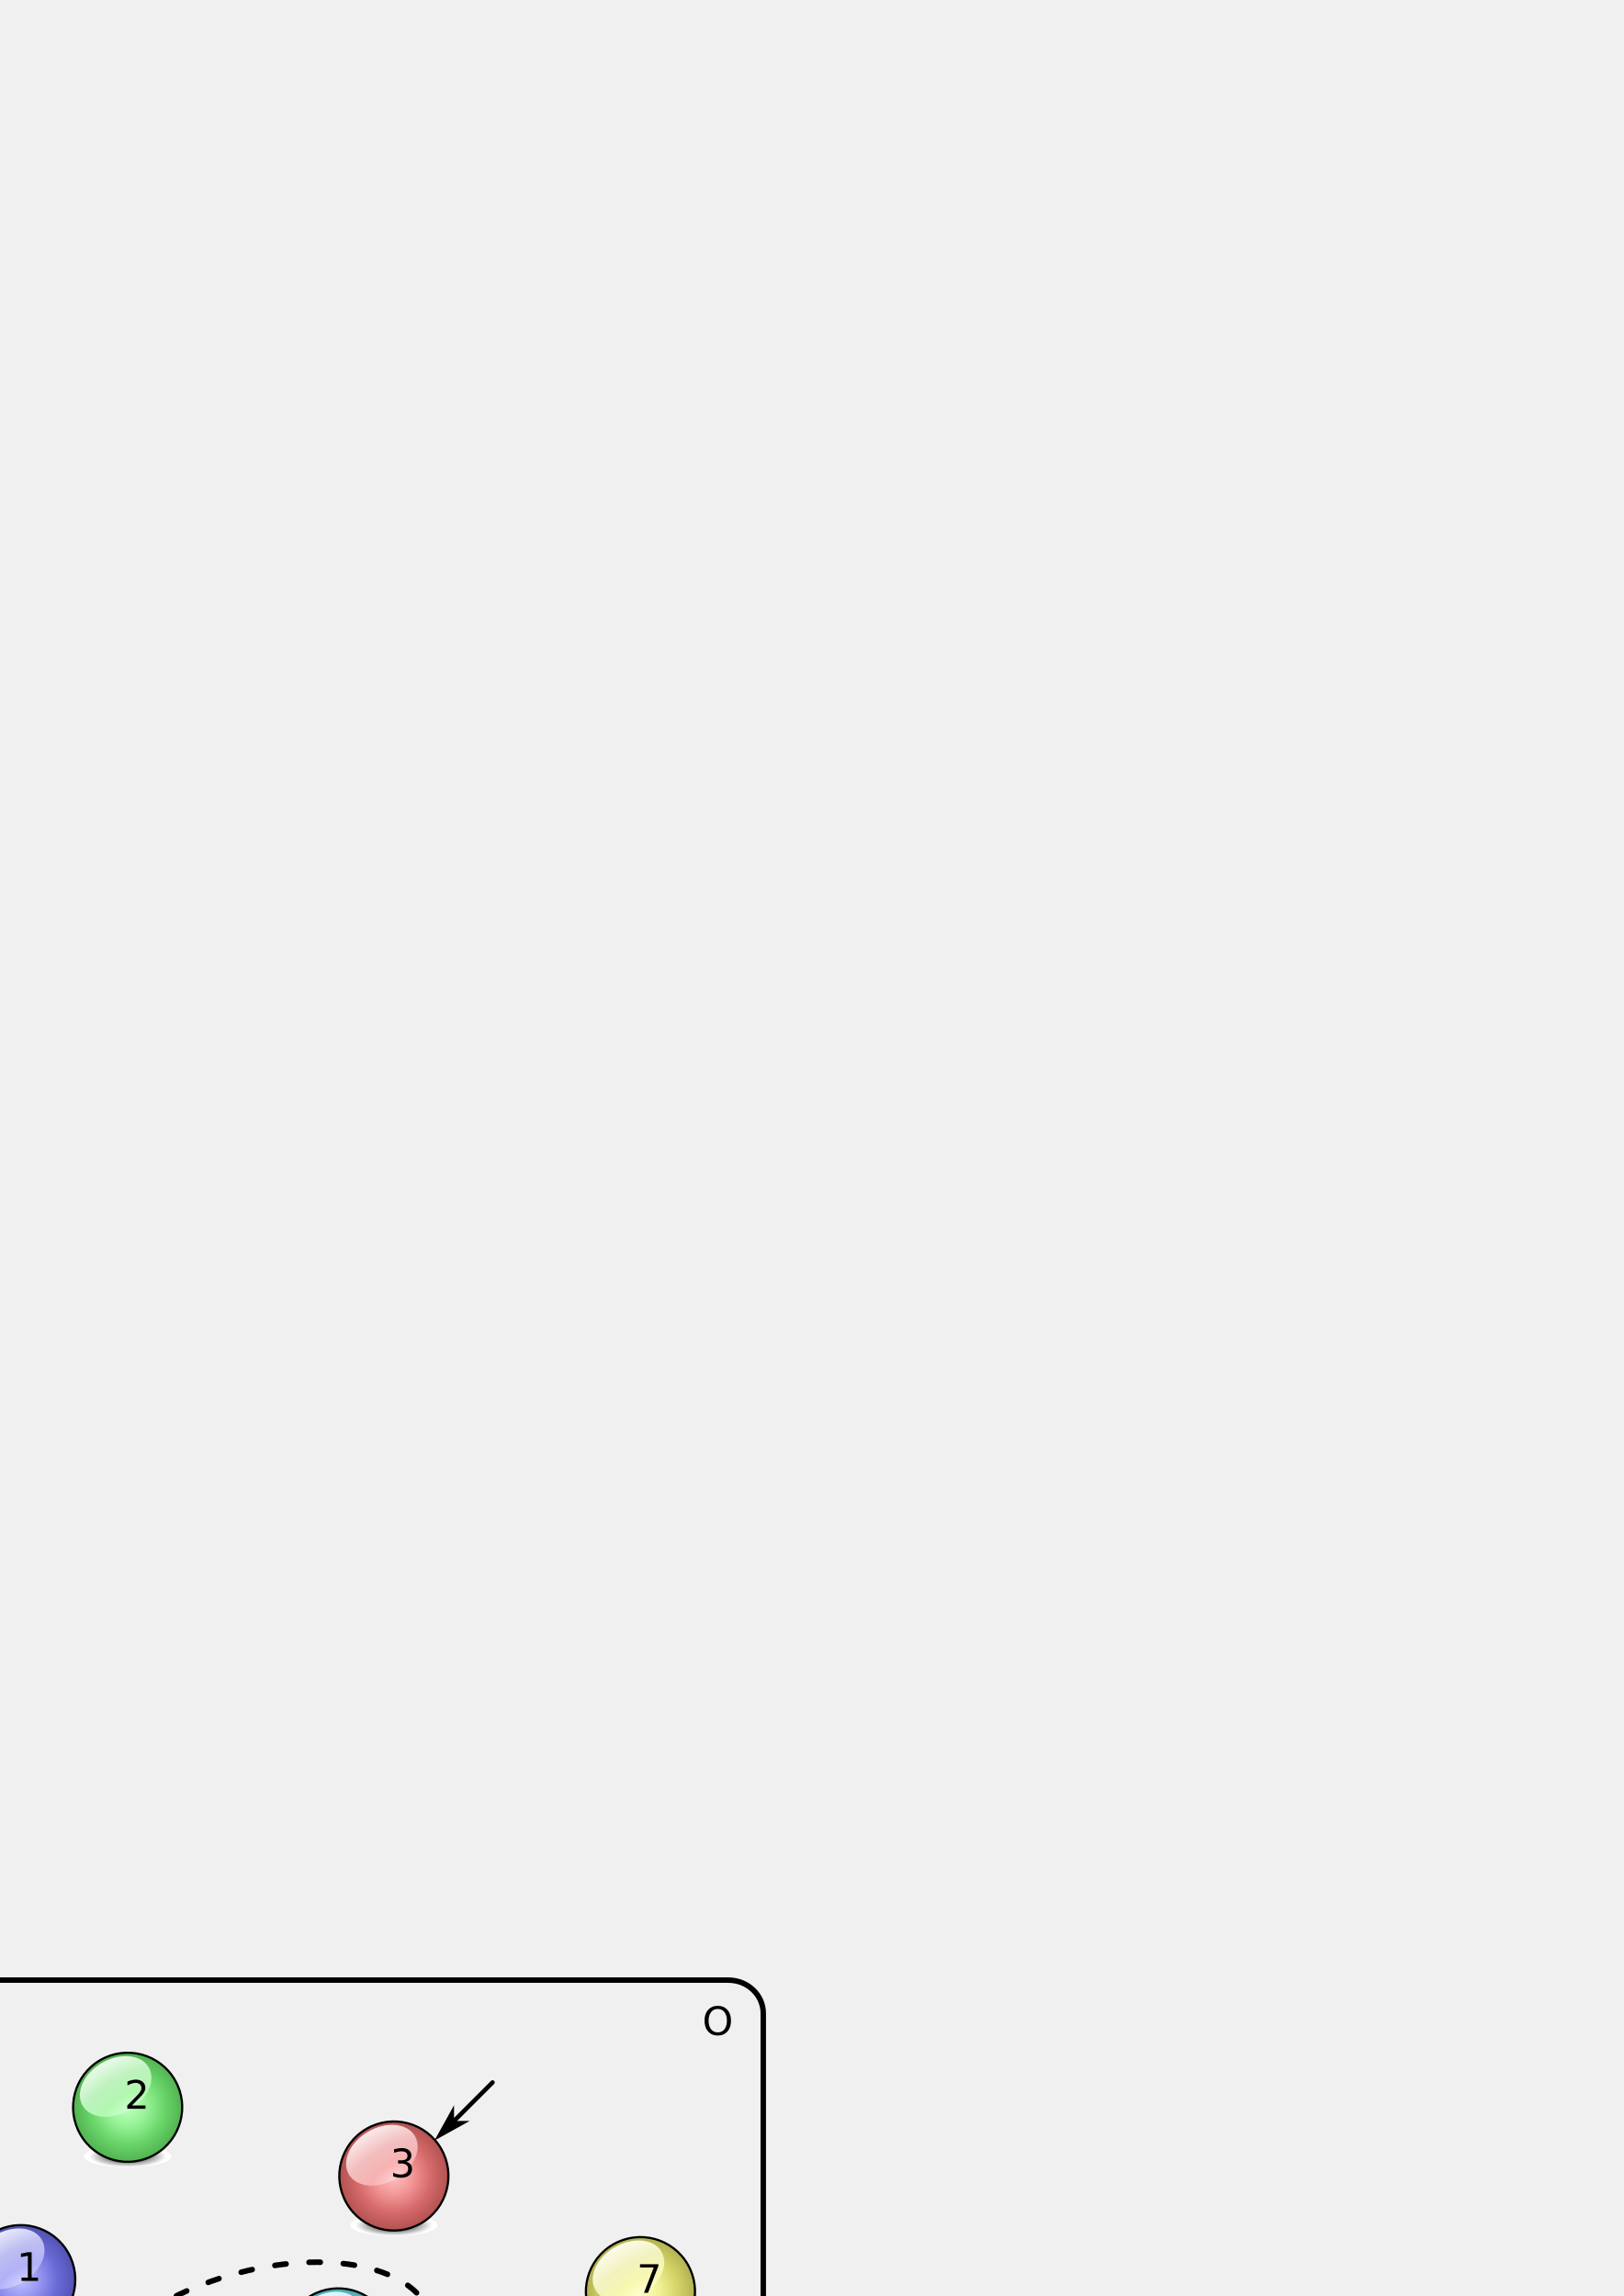
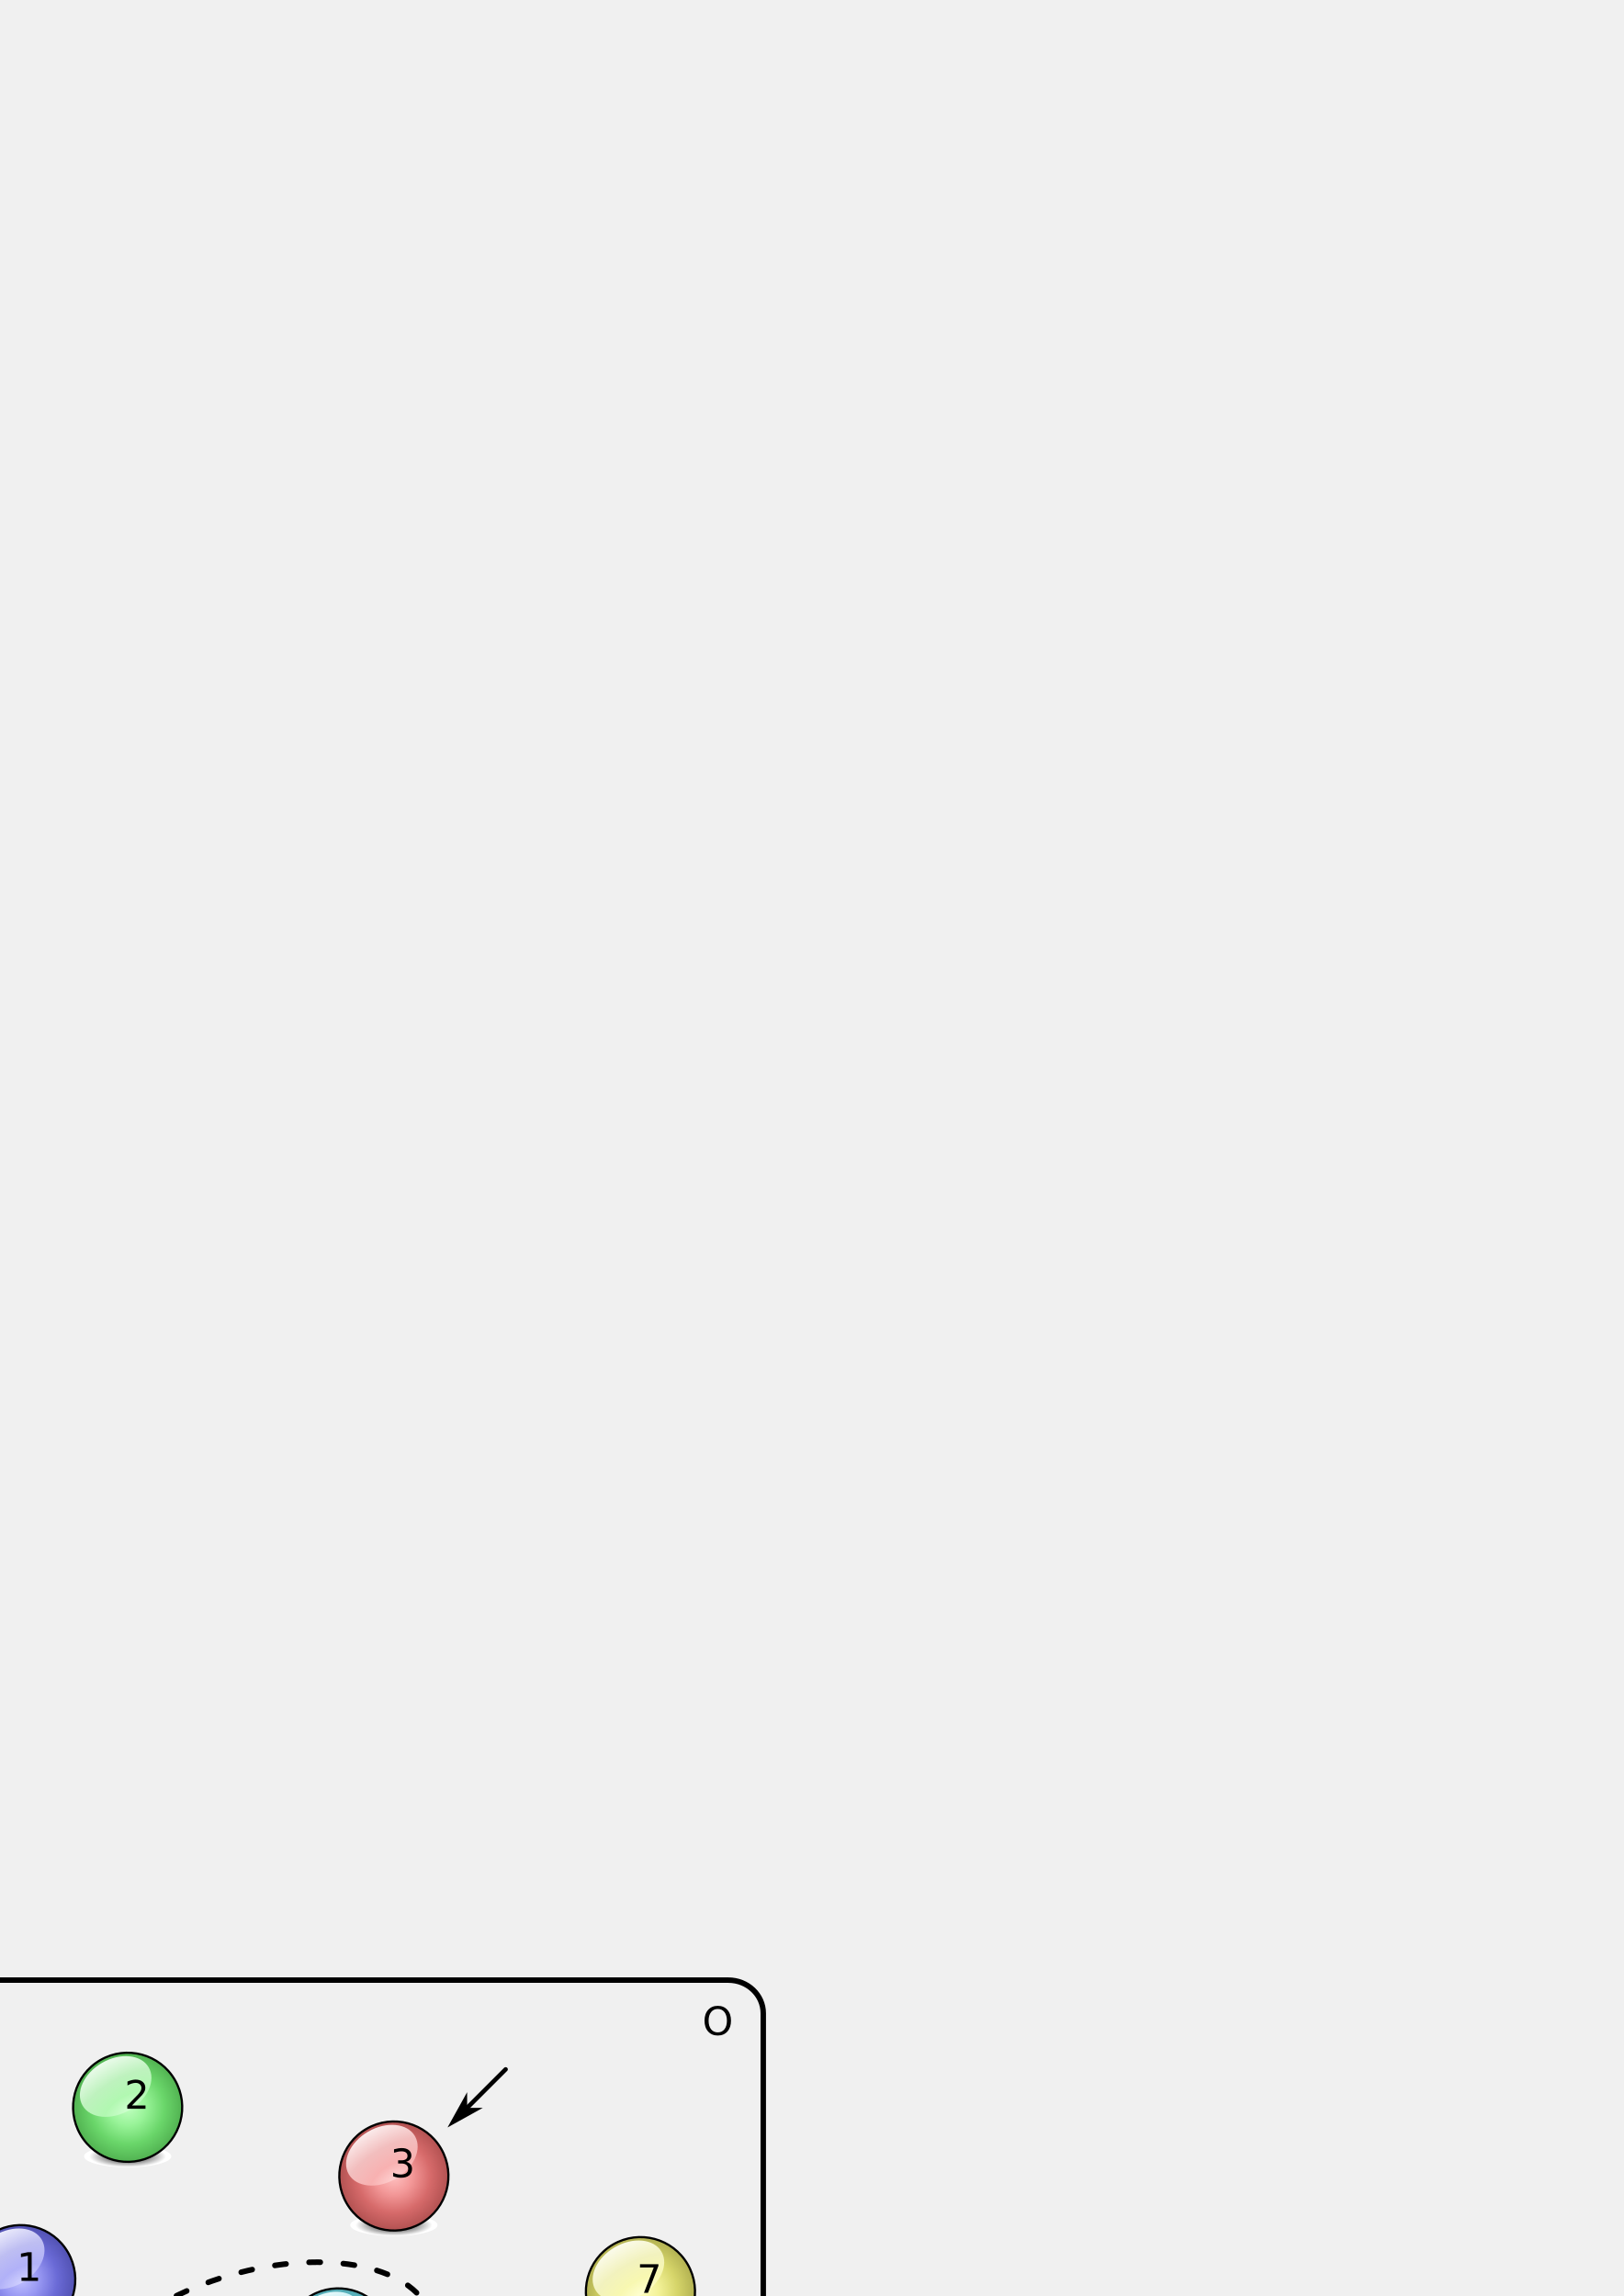
<svg xmlns="http://www.w3.org/2000/svg" xmlns:xlink="http://www.w3.org/1999/xlink" width="744.094" height="1052.362" id="svg1307">
  <defs id="defs1309">
    <linearGradient id="linearGradient9792">
      <stop style="stop-color:#d1ffd1;stop-opacity:1;" offset="0" id="stop9794" />
      <stop id="stop9796" offset="0.23" style="stop-color:#b1f8b1;stop-opacity:1;" />
      <stop style="stop-color:#bef2be;stop-opacity:1;" offset="0.513" id="stop9798" />
      <stop id="stop9800" offset="1" style="stop-color:#ffffff;stop-opacity:1;" />
    </linearGradient>
    <radialGradient xlink:href="#linearGradient9792" id="radialGradient9760" gradientUnits="userSpaceOnUse" gradientTransform="matrix(3.142857,5.7364758e-8,-5.0775462e-8,1.021493,454.8215,-20.17893)" cx="-212.25" cy="496.862" fx="-212.25" fy="496.862" r="16.75" />
    <linearGradient id="linearGradient9782">
      <stop id="stop9784" offset="0" style="stop-color:#c1ffc1;stop-opacity:1;" />
      <stop style="stop-color:#98f398;stop-opacity:1;" offset="0.33" id="stop9786" />
      <stop id="stop9788" offset="0.66" style="stop-color:#6ad66a;stop-opacity:1;" />
      <stop style="stop-color:#50b050;stop-opacity:1;" offset="1" id="stop9790" />
    </linearGradient>
    <radialGradient xlink:href="#linearGradient9782" id="radialGradient9758" gradientUnits="userSpaceOnUse" gradientTransform="matrix(1,0,0,1.019604,0,-8.027913)" cx="-17.143" cy="409.505" fx="-17.143" fy="409.505" r="145.743" />
    <radialGradient xlink:href="#linearGradient4009" id="radialGradient9756" gradientUnits="userSpaceOnUse" gradientTransform="matrix(0.8794989,5.0530036e-6,-9.9064946e-8,1,33.2239,-1.3931853e-3)" cx="275.714" cy="333.791" fx="275.714" fy="333.791" r="98.571" />
    <linearGradient id="linearGradient9882">
      <stop style="stop-color:#e8e8e8;stop-opacity:1;" offset="0" id="stop9884" />
      <stop id="stop9886" offset="0.23" style="stop-color:#d5d5d5;stop-opacity:1;" />
      <stop style="stop-color:#d8d8d8;stop-opacity:1;" offset="0.513" id="stop9888" />
      <stop id="stop9890" offset="1" style="stop-color:#ffffff;stop-opacity:1;" />
    </linearGradient>
    <radialGradient xlink:href="#linearGradient9882" id="radialGradient9744" gradientUnits="userSpaceOnUse" gradientTransform="matrix(3.142857,5.7364758e-8,-5.0775462e-8,1.021493,454.8215,-20.17893)" cx="-212.25" cy="496.862" fx="-212.25" fy="496.862" r="16.75" />
    <linearGradient id="linearGradient9872">
      <stop id="stop9874" offset="0" style="stop-color:#e0e0e0;stop-opacity:1;" />
      <stop style="stop-color:#c6c6c6;stop-opacity:1;" offset="0.33" id="stop9876" />
      <stop id="stop9878" offset="0.66" style="stop-color:#a0a0a0;stop-opacity:1;" />
      <stop style="stop-color:#808080;stop-opacity:1;" offset="1" id="stop9880" />
    </linearGradient>
    <radialGradient xlink:href="#linearGradient9872" id="radialGradient9742" gradientUnits="userSpaceOnUse" gradientTransform="matrix(1,0,0,1.019604,0,-8.027913)" cx="-17.143" cy="409.505" fx="-17.143" fy="409.505" r="145.743" />
    <radialGradient xlink:href="#linearGradient4009" id="radialGradient9740" gradientUnits="userSpaceOnUse" gradientTransform="matrix(0.8794989,5.0530036e-6,-9.9064946e-8,1,33.2239,-1.3931853e-3)" cx="275.714" cy="333.791" fx="275.714" fy="333.791" r="98.571" />
    <linearGradient id="linearGradient9812">
      <stop style="stop-color:#ffffd1;stop-opacity:1;" offset="0" id="stop9814" />
      <stop id="stop9816" offset="0.23" style="stop-color:#f8f8b1;stop-opacity:1;" />
      <stop style="stop-color:#f2f2be;stop-opacity:1;" offset="0.513" id="stop9818" />
      <stop id="stop9820" offset="1" style="stop-color:#ffffff;stop-opacity:1;" />
    </linearGradient>
    <radialGradient xlink:href="#linearGradient9812" id="radialGradient9728" gradientUnits="userSpaceOnUse" gradientTransform="matrix(3.142857,5.7364758e-8,-5.0775462e-8,1.021493,454.8215,-20.17893)" cx="-212.25" cy="496.862" fx="-212.25" fy="496.862" r="16.75" />
    <linearGradient id="linearGradient9802">
      <stop id="stop9804" offset="0" style="stop-color:#ffffc1;stop-opacity:1;" />
      <stop style="stop-color:#f3f298;stop-opacity:1;" offset="0.33" id="stop9806" />
      <stop id="stop9808" offset="0.66" style="stop-color:#d6d56a;stop-opacity:1;" />
      <stop style="stop-color:#b0af50;stop-opacity:1;" offset="1" id="stop9810" />
    </linearGradient>
    <radialGradient xlink:href="#linearGradient9802" id="radialGradient9726" gradientUnits="userSpaceOnUse" gradientTransform="matrix(1,0,0,1.019604,0,-8.027913)" cx="-17.143" cy="409.505" fx="-17.143" fy="409.505" r="145.743" />
    <radialGradient xlink:href="#linearGradient4009" id="radialGradient9724" gradientUnits="userSpaceOnUse" gradientTransform="matrix(0.8794989,5.0530036e-6,-9.9064946e-8,1,33.2239,-1.3931853e-3)" cx="275.714" cy="333.791" fx="275.714" fy="333.791" r="98.571" />
    <linearGradient id="linearGradient9607">
      <stop id="stop9609" offset="0" style="stop-color:#ffd1d1;stop-opacity:1;" />
      <stop style="stop-color:#f8b1b1;stop-opacity:1;" offset="0.23" id="stop9611" />
      <stop id="stop9613" offset="0.513" style="stop-color:#f2bebe;stop-opacity:1;" />
      <stop style="stop-color:#ffffff;stop-opacity:1;" offset="1" id="stop9615" />
    </linearGradient>
    <radialGradient xlink:href="#linearGradient9607" id="radialGradient9712" gradientUnits="userSpaceOnUse" gradientTransform="matrix(3.142857,5.7364758e-8,-5.0775462e-8,1.021493,454.8215,-20.17893)" cx="-212.25" cy="496.862" fx="-212.25" fy="496.862" r="16.75" />
    <linearGradient id="linearGradient9571">
      <stop style="stop-color:#ffc1c1;stop-opacity:1;" offset="0" id="stop9573" />
      <stop id="stop9579" offset="0.33" style="stop-color:#f39898;stop-opacity:1;" />
      <stop style="stop-color:#d66a6a;stop-opacity:1;" offset="0.66" id="stop9581" />
      <stop id="stop9583" offset="1" style="stop-color:#b05050;stop-opacity:1;" />
    </linearGradient>
    <radialGradient xlink:href="#linearGradient9571" id="radialGradient9710" gradientUnits="userSpaceOnUse" gradientTransform="matrix(1,0,0,1.019604,0,-8.027913)" cx="-17.143" cy="409.505" fx="-17.143" fy="409.505" r="145.743" />
    <radialGradient xlink:href="#linearGradient4009" id="radialGradient9708" gradientUnits="userSpaceOnUse" gradientTransform="matrix(0.8794989,5.0530036e-6,-9.9064946e-8,1,33.2239,-1.3931853e-3)" cx="275.714" cy="333.791" fx="275.714" fy="333.791" r="98.571" />
    <linearGradient id="linearGradient9832">
      <stop style="stop-color:#ffd1fc;stop-opacity:1;" offset="0" id="stop9834" />
      <stop id="stop9836" offset="0.23" style="stop-color:#f8b1f3;stop-opacity:1;" />
      <stop style="stop-color:#f2beee;stop-opacity:1;" offset="0.513" id="stop9838" />
      <stop id="stop9840" offset="1" style="stop-color:#ffffff;stop-opacity:1;" />
    </linearGradient>
    <radialGradient xlink:href="#linearGradient9832" id="radialGradient9696" gradientUnits="userSpaceOnUse" gradientTransform="matrix(3.142857,5.7364758e-8,-5.0775462e-8,1.021493,454.8215,-20.17893)" cx="-212.25" cy="496.862" fx="-212.25" fy="496.862" r="16.75" />
    <linearGradient id="linearGradient9822">
      <stop id="stop9824" offset="0" style="stop-color:#ffc1fa;stop-opacity:1;" />
      <stop style="stop-color:#f398ec;stop-opacity:1;" offset="0.33" id="stop9826" />
      <stop id="stop9828" offset="0.66" style="stop-color:#d66acd;stop-opacity:1;" />
      <stop style="stop-color:#b050a8;stop-opacity:1;" offset="1" id="stop9830" />
    </linearGradient>
    <radialGradient xlink:href="#linearGradient9822" id="radialGradient9694" gradientUnits="userSpaceOnUse" gradientTransform="matrix(1,0,0,1.019604,0,-8.027913)" cx="-17.143" cy="409.505" fx="-17.143" fy="409.505" r="145.743" />
    <radialGradient xlink:href="#linearGradient4009" id="radialGradient9692" gradientUnits="userSpaceOnUse" gradientTransform="matrix(0.8794989,5.0530036e-6,-9.9064946e-8,1,33.2239,-1.3931853e-3)" cx="275.714" cy="333.791" fx="275.714" fy="333.791" r="98.571" />
    <linearGradient id="linearGradient9772">
      <stop style="stop-color:#d1d1ff;stop-opacity:1;" offset="0" id="stop9774" />
      <stop id="stop9776" offset="0.23" style="stop-color:#b1b1f8;stop-opacity:1;" />
      <stop style="stop-color:#bebef2;stop-opacity:1;" offset="0.513" id="stop9778" />
      <stop id="stop9780" offset="1" style="stop-color:#ffffff;stop-opacity:1;" />
    </linearGradient>
    <radialGradient xlink:href="#linearGradient9772" id="radialGradient9680" gradientUnits="userSpaceOnUse" gradientTransform="matrix(3.142857,5.7364758e-8,-5.0775462e-8,1.021493,454.8215,-20.17893)" cx="-212.25" cy="496.862" fx="-212.25" fy="496.862" r="16.75" />
    <linearGradient id="linearGradient9762">
      <stop id="stop9764" offset="0" style="stop-color:#c1c1ff;stop-opacity:1;" />
      <stop style="stop-color:#9898f3;stop-opacity:1;" offset="0.33" id="stop9766" />
      <stop id="stop9768" offset="0.66" style="stop-color:#6a6ad6;stop-opacity:1;" />
      <stop style="stop-color:#5050b0;stop-opacity:1;" offset="1" id="stop9770" />
    </linearGradient>
    <radialGradient xlink:href="#linearGradient9762" id="radialGradient9678" gradientUnits="userSpaceOnUse" gradientTransform="matrix(1,0,0,1.019604,0,-8.027913)" cx="-17.143" cy="409.505" fx="-17.143" fy="409.505" r="145.743" />
    <radialGradient xlink:href="#linearGradient4009" id="radialGradient9676" gradientUnits="userSpaceOnUse" gradientTransform="matrix(0.8794989,5.0530036e-6,-9.9064946e-8,1,33.2239,-1.3931853e-3)" cx="275.714" cy="333.791" fx="275.714" fy="333.791" r="98.571" />
    <linearGradient id="linearGradient9852">
      <stop style="stop-color:#d1fbff;stop-opacity:1;" offset="0" id="stop9854" />
      <stop id="stop9856" offset="0.23" style="stop-color:#b1f1f8;stop-opacity:1;" />
      <stop style="stop-color:#beedf2;stop-opacity:1;" offset="0.513" id="stop9858" />
      <stop id="stop9860" offset="1" style="stop-color:#ffffff;stop-opacity:1;" />
    </linearGradient>
    <radialGradient xlink:href="#linearGradient9852" id="radialGradient9631" gradientUnits="userSpaceOnUse" gradientTransform="matrix(3.142857,5.7364758e-8,-5.0775462e-8,1.021493,454.8215,-20.17893)" cx="-212.25" cy="496.862" fx="-212.25" fy="496.862" r="16.75" />
    <linearGradient id="linearGradient9842">
      <stop id="stop9844" offset="0" style="stop-color:#c1f9ff;stop-opacity:1;" />
      <stop style="stop-color:#98eaf3;stop-opacity:1;" offset="0.33" id="stop9846" />
      <stop id="stop9848" offset="0.66" style="stop-color:#6acbd6;stop-opacity:1;" />
      <stop style="stop-color:#50a6b0;stop-opacity:1;" offset="1" id="stop9850" />
    </linearGradient>
    <radialGradient xlink:href="#linearGradient9842" id="radialGradient9629" gradientUnits="userSpaceOnUse" gradientTransform="matrix(1,0,0,1.019604,0,-8.027913)" cx="-17.143" cy="409.505" fx="-17.143" fy="409.505" r="145.743" />
    <linearGradient id="linearGradient4009">
      <stop id="stop4011" offset="0" style="stop-color:#000000;stop-opacity:1" />
      <stop id="stop4013" offset="1" style="stop-color:#ffffff;stop-opacity:1;" />
    </linearGradient>
    <radialGradient xlink:href="#linearGradient4009" id="radialGradient4086" gradientUnits="userSpaceOnUse" gradientTransform="matrix(0.8794989,5.0530036e-6,-9.9064946e-8,1,33.2239,-1.3931853e-3)" cx="275.714" cy="333.791" fx="275.714" fy="333.791" r="98.571" />
    <marker orient="auto" refY="0.0" refX="0.0" id="Arrow1Send" style="overflow:visible;">
      <path id="path2930" d="M 0.0,0.0 L 5.0,-5.0 L -12.5,0.0 L 5.0,5.0 L 0.0,0.0 z " style="fill-rule:evenodd;stroke:#000000;stroke-width:1.0pt;marker-start:none;" transform="scale(0.2) rotate(180)" />
    </marker>
    <marker orient="auto" refY="0.0" refX="0.0" id="Arrow1Mend" style="overflow:visible;">
      <path id="path2936" d="M 0.0,0.0 L 5.0,-5.0 L -12.5,0.0 L 5.0,5.0 L 0.0,0.0 z " style="fill-rule:evenodd;stroke:#000000;stroke-width:1.0pt;marker-start:none;" transform="scale(0.4) rotate(180)" />
    </marker>
    <radialGradient xlink:href="#linearGradient4009" id="radialGradient11677" gradientUnits="userSpaceOnUse" gradientTransform="matrix(0.8794989,5.0530036e-6,-9.9064946e-8,1,33.2239,-1.3931853e-3)" cx="275.714" cy="333.791" fx="275.714" fy="333.791" r="98.571" />
    <radialGradient xlink:href="#linearGradient9762" id="radialGradient11679" gradientUnits="userSpaceOnUse" gradientTransform="matrix(1,0,0,1.019604,0,-8.027913)" cx="-17.143" cy="409.505" fx="-17.143" fy="409.505" r="145.743" />
    <radialGradient xlink:href="#linearGradient9772" id="radialGradient11681" gradientUnits="userSpaceOnUse" gradientTransform="matrix(3.142857,5.7364758e-8,-5.0775462e-8,1.021493,454.8215,-20.17893)" cx="-212.25" cy="496.862" fx="-212.25" fy="496.862" r="16.75" />
    <radialGradient xlink:href="#linearGradient4009" id="radialGradient11683" gradientUnits="userSpaceOnUse" gradientTransform="matrix(0.8794989,5.0530036e-6,-9.9064946e-8,1,33.2239,-1.3931853e-3)" cx="275.714" cy="333.791" fx="275.714" fy="333.791" r="98.571" />
    <radialGradient xlink:href="#linearGradient9782" id="radialGradient11685" gradientUnits="userSpaceOnUse" gradientTransform="matrix(1,0,0,1.019604,0,-8.027913)" cx="-17.143" cy="409.505" fx="-17.143" fy="409.505" r="145.743" />
    <radialGradient xlink:href="#linearGradient9792" id="radialGradient11687" gradientUnits="userSpaceOnUse" gradientTransform="matrix(3.142857,5.7364758e-8,-5.0775462e-8,1.021493,454.8215,-20.17893)" cx="-212.25" cy="496.862" fx="-212.25" fy="496.862" r="16.75" />
    <radialGradient xlink:href="#linearGradient4009" id="radialGradient11689" gradientUnits="userSpaceOnUse" gradientTransform="matrix(0.8794989,5.0530036e-6,-9.9064946e-8,1,33.2239,-1.3931853e-3)" cx="275.714" cy="333.791" fx="275.714" fy="333.791" r="98.571" />
    <radialGradient xlink:href="#linearGradient9571" id="radialGradient11691" gradientUnits="userSpaceOnUse" gradientTransform="matrix(1,0,0,1.019604,0,-8.027913)" cx="-17.143" cy="409.505" fx="-17.143" fy="409.505" r="145.743" />
    <radialGradient xlink:href="#linearGradient9607" id="radialGradient11693" gradientUnits="userSpaceOnUse" gradientTransform="matrix(3.142857,5.7364758e-8,-5.0775462e-8,1.021493,454.8215,-20.17893)" cx="-212.25" cy="496.862" fx="-212.25" fy="496.862" r="16.75" />
    <radialGradient xlink:href="#linearGradient4009" id="radialGradient11695" gradientUnits="userSpaceOnUse" gradientTransform="matrix(0.8794989,5.0530036e-6,-9.9064946e-8,1,33.2239,-1.3931853e-3)" cx="275.714" cy="333.791" fx="275.714" fy="333.791" r="98.571" />
    <radialGradient xlink:href="#linearGradient9802" id="radialGradient11697" gradientUnits="userSpaceOnUse" gradientTransform="matrix(1,0,0,1.019604,0,-8.027913)" cx="-17.143" cy="409.505" fx="-17.143" fy="409.505" r="145.743" />
    <radialGradient xlink:href="#linearGradient9812" id="radialGradient11699" gradientUnits="userSpaceOnUse" gradientTransform="matrix(3.142857,5.7364758e-8,-5.0775462e-8,1.021493,454.8215,-20.17893)" cx="-212.25" cy="496.862" fx="-212.25" fy="496.862" r="16.75" />
    <radialGradient xlink:href="#linearGradient4009" id="radialGradient11701" gradientUnits="userSpaceOnUse" gradientTransform="matrix(0.8794989,5.0530036e-6,-9.9064946e-8,1,33.2239,-1.3931853e-3)" cx="275.714" cy="333.791" fx="275.714" fy="333.791" r="98.571" />
    <radialGradient xlink:href="#linearGradient9842" id="radialGradient11703" gradientUnits="userSpaceOnUse" gradientTransform="matrix(1,0,0,1.019604,0,-8.027913)" cx="-17.143" cy="409.505" fx="-17.143" fy="409.505" r="145.743" />
    <radialGradient xlink:href="#linearGradient9852" id="radialGradient11705" gradientUnits="userSpaceOnUse" gradientTransform="matrix(3.142857,5.7364758e-8,-5.0775462e-8,1.021493,454.8215,-20.17893)" cx="-212.25" cy="496.862" fx="-212.25" fy="496.862" r="16.75" />
    <radialGradient xlink:href="#linearGradient4009" id="radialGradient11707" gradientUnits="userSpaceOnUse" gradientTransform="matrix(0.8794989,5.0530036e-6,-9.9064946e-8,1,33.2239,-1.3931853e-3)" cx="275.714" cy="333.791" fx="275.714" fy="333.791" r="98.571" />
    <radialGradient xlink:href="#linearGradient9872" id="radialGradient11709" gradientUnits="userSpaceOnUse" gradientTransform="matrix(1,0,0,1.019604,0,-8.027913)" cx="-17.143" cy="409.505" fx="-17.143" fy="409.505" r="145.743" />
    <radialGradient xlink:href="#linearGradient9882" id="radialGradient11711" gradientUnits="userSpaceOnUse" gradientTransform="matrix(3.142857,5.7364758e-8,-5.0775462e-8,1.021493,454.8215,-20.17893)" cx="-212.25" cy="496.862" fx="-212.25" fy="496.862" r="16.75" />
    <radialGradient xlink:href="#linearGradient4009" id="radialGradient11713" gradientUnits="userSpaceOnUse" gradientTransform="matrix(0.8794989,5.0530036e-6,-9.9064946e-8,1,33.2239,-1.3931853e-3)" cx="275.714" cy="333.791" fx="275.714" fy="333.791" r="98.571" />
    <radialGradient xlink:href="#linearGradient9822" id="radialGradient11715" gradientUnits="userSpaceOnUse" gradientTransform="matrix(1,0,0,1.019604,0,-8.027913)" cx="-17.143" cy="409.505" fx="-17.143" fy="409.505" r="145.743" />
    <radialGradient xlink:href="#linearGradient9832" id="radialGradient11717" gradientUnits="userSpaceOnUse" gradientTransform="matrix(3.142857,5.7364758e-8,-5.0775462e-8,1.021493,454.8215,-20.17893)" cx="-212.25" cy="496.862" fx="-212.25" fy="496.862" r="16.75" />
    <radialGradient xlink:href="#linearGradient4009" id="radialGradient5965" gradientUnits="userSpaceOnUse" gradientTransform="matrix(0.8794989,5.0530036e-6,-9.9064946e-8,1,33.2239,-1.3931853e-3)" cx="275.714" cy="333.791" fx="275.714" fy="333.791" r="98.571" />
    <radialGradient xlink:href="#linearGradient9802" id="radialGradient5967" gradientUnits="userSpaceOnUse" gradientTransform="matrix(1,0,0,1.019604,0,-8.027913)" cx="-17.143" cy="409.505" fx="-17.143" fy="409.505" r="145.743" />
    <radialGradient xlink:href="#linearGradient9812" id="radialGradient5969" gradientUnits="userSpaceOnUse" gradientTransform="matrix(3.142857,5.7364758e-8,-5.0775462e-8,1.021493,454.8215,-20.17893)" cx="-212.25" cy="496.862" fx="-212.25" fy="496.862" r="16.75" />
    <radialGradient xlink:href="#linearGradient4009" id="radialGradient5981" gradientUnits="userSpaceOnUse" gradientTransform="matrix(0.8794989,5.0530036e-6,-9.9064946e-8,1,33.2239,-1.3931853e-3)" cx="275.714" cy="333.791" fx="275.714" fy="333.791" r="98.571" />
    <radialGradient xlink:href="#linearGradient9872" id="radialGradient5983" gradientUnits="userSpaceOnUse" gradientTransform="matrix(1,0,0,1.019604,0,-8.027913)" cx="-17.143" cy="409.505" fx="-17.143" fy="409.505" r="145.743" />
    <radialGradient xlink:href="#linearGradient9882" id="radialGradient5985" gradientUnits="userSpaceOnUse" gradientTransform="matrix(3.142857,5.7364758e-8,-5.0775462e-8,1.021493,454.8215,-20.17893)" cx="-212.25" cy="496.862" fx="-212.25" fy="496.862" r="16.75" />
  </defs>
  <g id="layer1">
    <rect style="opacity:1;fill:#ffffff;fill-opacity:0;fill-rule:nonzero;stroke:#000000;stroke-width:2.5;stroke-linecap:round;stroke-linejoin:round;stroke-miterlimit:4;stroke-dasharray:none;stroke-dashoffset:0;stroke-opacity:1" id="rect2210" width="397.563" height="282.563" x="-47.781" y="907.581" ry="15.197" rx="16.003" />
    <path style="opacity:1;fill:#ffffff;fill-opacity:0;fill-rule:nonzero;stroke:#000000;stroke-width:2.335;stroke-linecap:round;stroke-linejoin:round;stroke-miterlimit:4;stroke-dasharray:5, 10;stroke-dashoffset:0;stroke-opacity:1" id="path2276" d="M 186 1074.862 A 80.5 41.5 0 1 1  25,1074.862 A 80.5 41.5 0 1 1  186 1074.862 z" transform="matrix(1.010533,-0.294512,0.276521,1.053605,-287.0833,-14.79696)" />
    <g id="g9640" transform="translate(129.4986,49.00256)">
      <path style="fill:url(#radialGradient11701);fill-opacity:1;fill-rule:nonzero;stroke:none;stroke-width:0;stroke-miterlimit:4;stroke-dasharray:none;stroke-dashoffset:0;stroke-opacity:1" id="path4084" d="M 374.286,333.791 A 98.571,98.571 0 1 1 177.143,333.791 A 98.571,98.571 0 1 1 374.286,333.791 z" transform="matrix(0.2028986,0,0,5.0724639e-2,-30.4408,1030.431)" />
      <g transform="matrix(0.8660254,-0.4999999,0.4999999,0.8660254,-122.5897,497.785)" id="g9625">
        <path style="opacity:1;fill:url(#radialGradient11703);fill-opacity:1;stroke:#000000;stroke-width:5.771;stroke-linecap:round;stroke-linejoin:round;stroke-miterlimit:4;stroke-dasharray:none;stroke-dashoffset:0;stroke-opacity:1" id="path9060" d="M 125.714,409.505 A 142.857,145.714 0 1 1 -160,409.505 A 142.857,145.714 0 1 1 125.714,409.505 z" transform="matrix(0.175,0,0,0.1715686,-132.2874,460.2485)" />
        <path style="opacity:1;fill:url(#radialGradient11705);fill-opacity:1;stroke:none;stroke-width:0;stroke-linecap:round;stroke-linejoin:round;stroke-miterlimit:4;stroke-dasharray:none;stroke-dashoffset:0;stroke-opacity:1" id="path9585" d="M -195.5,480.112 A 16.75,7.25 0 1 1 -229,480.112 A 16.75,7.25 0 1 1 -195.5,480.112 z" transform="matrix(1.044776,0,0,1.724138,86.46637,-308.2729)" />
      </g>
    </g>
    <g id="g9666" transform="translate(-16.00141,20.00261)">
      <path style="fill:url(#radialGradient11677);fill-opacity:1;fill-rule:nonzero;stroke:none;stroke-width:0;stroke-miterlimit:4;stroke-dasharray:none;stroke-dashoffset:0;stroke-opacity:1" id="path9668" d="M 374.286,333.791 A 98.571,98.571 0 1 1 177.143,333.791 A 98.571,98.571 0 1 1 374.286,333.791 z" transform="matrix(0.2028986,0,0,5.0724639e-2,-30.4408,1030.431)" />
      <g transform="matrix(0.8660254,-0.4999999,0.4999999,0.8660254,-122.5897,497.785)" id="g9670">
        <path style="opacity:1;fill:url(#radialGradient11679);fill-opacity:1;stroke:#000000;stroke-width:5.771;stroke-linecap:round;stroke-linejoin:round;stroke-miterlimit:4;stroke-dasharray:none;stroke-dashoffset:0;stroke-opacity:1" id="path9672" d="M 125.714,409.505 A 142.857,145.714 0 1 1 -160,409.505 A 142.857,145.714 0 1 1 125.714,409.505 z" transform="matrix(0.175,0,0,0.1715686,-132.2874,460.2485)" />
        <path style="opacity:1;fill:url(#radialGradient11681);fill-opacity:1;stroke:none;stroke-width:0;stroke-linecap:round;stroke-linejoin:round;stroke-miterlimit:4;stroke-dasharray:none;stroke-dashoffset:0;stroke-opacity:1" id="path9674" d="M -195.5,480.112 A 16.75,7.25 0 1 1 -229,480.112 A 16.75,7.25 0 1 1 -195.5,480.112 z" transform="matrix(1.044776,0,0,1.724138,86.46637,-308.2729)" />
      </g>
    </g>
    <g id="g9682" transform="translate(238.9986,112.0025)">
      <path style="fill:url(#radialGradient11713);fill-opacity:1;fill-rule:nonzero;stroke:none;stroke-width:0;stroke-miterlimit:4;stroke-dasharray:none;stroke-dashoffset:0;stroke-opacity:1" id="path9684" d="M 374.286,333.791 A 98.571,98.571 0 1 1 177.143,333.791 A 98.571,98.571 0 1 1 374.286,333.791 z" transform="matrix(0.2028986,0,0,5.0724639e-2,-30.4408,1030.431)" />
      <g transform="matrix(0.8660254,-0.4999999,0.4999999,0.8660254,-122.5897,497.785)" id="g9686">
        <path style="opacity:1;fill:url(#radialGradient11715);fill-opacity:1;stroke:#000000;stroke-width:5.771;stroke-linecap:round;stroke-linejoin:round;stroke-miterlimit:4;stroke-dasharray:none;stroke-dashoffset:0;stroke-opacity:1" id="path9688" d="M 125.714,409.505 A 142.857,145.714 0 1 1 -160,409.505 A 142.857,145.714 0 1 1 125.714,409.505 z" transform="matrix(0.175,0,0,0.1715686,-132.2874,460.2485)" />
        <path style="opacity:1;fill:url(#radialGradient11717);fill-opacity:1;stroke:none;stroke-width:0;stroke-linecap:round;stroke-linejoin:round;stroke-miterlimit:4;stroke-dasharray:none;stroke-dashoffset:0;stroke-opacity:1" id="path9690" d="M -195.5,480.112 A 16.75,7.25 0 1 1 -229,480.112 A 16.75,7.25 0 1 1 -195.5,480.112 z" transform="matrix(1.044776,0,0,1.724138,86.46637,-308.2729)" />
      </g>
    </g>
    <g id="g9698" transform="translate(154.9986,-27.49749)">
      <path style="fill:url(#radialGradient11689);fill-opacity:1;fill-rule:nonzero;stroke:none;stroke-width:0;stroke-miterlimit:4;stroke-dasharray:none;stroke-dashoffset:0;stroke-opacity:1" id="path9700" d="M 374.286,333.791 A 98.571,98.571 0 1 1 177.143,333.791 A 98.571,98.571 0 1 1 374.286,333.791 z" transform="matrix(0.2028986,0,0,5.0724639e-2,-30.4408,1030.431)" />
      <g transform="matrix(0.8660254,-0.4999999,0.4999999,0.8660254,-122.5897,497.785)" id="g9702">
        <path style="opacity:1;fill:url(#radialGradient11691);fill-opacity:1;stroke:#000000;stroke-width:5.771;stroke-linecap:round;stroke-linejoin:round;stroke-miterlimit:4;stroke-dasharray:none;stroke-dashoffset:0;stroke-opacity:1" id="path9704" d="M 125.714,409.505 A 142.857,145.714 0 1 1 -160,409.505 A 142.857,145.714 0 1 1 125.714,409.505 z" transform="matrix(0.175,0,0,0.1715686,-132.2874,460.2485)" />
        <path style="opacity:1;fill:url(#radialGradient11693);fill-opacity:1;stroke:none;stroke-width:0;stroke-linecap:round;stroke-linejoin:round;stroke-miterlimit:4;stroke-dasharray:none;stroke-dashoffset:0;stroke-opacity:1" id="path9706" d="M -195.5,480.112 A 16.75,7.25 0 1 1 -229,480.112 A 16.75,7.25 0 1 1 -195.5,480.112 z" transform="matrix(1.044776,0,0,1.724138,86.46637,-308.2729)" />
      </g>
    </g>
    <g id="g5971" transform="translate(52.99864,74.50256)">
      <path style="fill:url(#radialGradient5981);fill-opacity:1;fill-rule:nonzero;stroke:none;stroke-width:0;stroke-miterlimit:4;stroke-dasharray:none;stroke-dashoffset:0;stroke-opacity:1" id="path5973" d="M 374.286,333.791 A 98.571,98.571 0 1 1 177.143,333.791 A 98.571,98.571 0 1 1 374.286,333.791 z" transform="matrix(0.2028986,0,0,5.0724639e-2,-30.4408,1030.431)" />
      <g transform="matrix(0.8660254,-0.4999999,0.4999999,0.8660254,-122.5897,497.785)" id="g5975">
        <path style="opacity:1;fill:url(#radialGradient5983);fill-opacity:1;stroke:#000000;stroke-width:5.771;stroke-linecap:round;stroke-linejoin:round;stroke-miterlimit:4;stroke-dasharray:none;stroke-dashoffset:0;stroke-opacity:1" id="path5977" d="M 125.714,409.505 A 142.857,145.714 0 1 1 -160,409.505 A 142.857,145.714 0 1 1 125.714,409.505 z" transform="matrix(0.175,0,0,0.1715686,-132.2874,460.2485)" />
        <path style="opacity:1;fill:url(#radialGradient5985);fill-opacity:1;stroke:none;stroke-width:0;stroke-linecap:round;stroke-linejoin:round;stroke-miterlimit:4;stroke-dasharray:none;stroke-dashoffset:0;stroke-opacity:1" id="path5979" d="M -195.5,480.112 A 16.75,7.25 0 1 1 -229,480.112 A 16.75,7.25 0 1 1 -195.5,480.112 z" transform="matrix(1.044776,0,0,1.724138,86.46637,-308.2729)" />
      </g>
    </g>
    <g id="g5955" transform="translate(267.9986,25.50251)">
      <path style="fill:url(#radialGradient5965);fill-opacity:1;fill-rule:nonzero;stroke:none;stroke-width:0;stroke-miterlimit:4;stroke-dasharray:none;stroke-dashoffset:0;stroke-opacity:1" id="path5957" d="M 374.286,333.791 A 98.571,98.571 0 1 1 177.143,333.791 A 98.571,98.571 0 1 1 374.286,333.791 z" transform="matrix(0.2028986,0,0,5.0724639e-2,-30.4408,1030.431)" />
      <g transform="matrix(0.8660254,-0.4999999,0.4999999,0.8660254,-122.5897,497.785)" id="g5959">
        <path style="opacity:1;fill:url(#radialGradient5967);fill-opacity:1;stroke:#000000;stroke-width:5.771;stroke-linecap:round;stroke-linejoin:round;stroke-miterlimit:4;stroke-dasharray:none;stroke-dashoffset:0;stroke-opacity:1" id="path5961" d="M 125.714,409.505 A 142.857,145.714 0 1 1 -160,409.505 A 142.857,145.714 0 1 1 125.714,409.505 z" transform="matrix(0.175,0,0,0.1715686,-132.2874,460.2485)" />
        <path style="opacity:1;fill:url(#radialGradient5969);fill-opacity:1;stroke:none;stroke-width:0;stroke-linecap:round;stroke-linejoin:round;stroke-miterlimit:4;stroke-dasharray:none;stroke-dashoffset:0;stroke-opacity:1" id="path5963" d="M -195.5,480.112 A 16.75,7.25 0 1 1 -229,480.112 A 16.75,7.25 0 1 1 -195.5,480.112 z" transform="matrix(1.044776,0,0,1.724138,86.46637,-308.2729)" />
      </g>
    </g>
    <g id="g9746" transform="translate(32.99864,-58.99749)">
      <path style="fill:url(#radialGradient11683);fill-opacity:1;fill-rule:nonzero;stroke:none;stroke-width:0;stroke-miterlimit:4;stroke-dasharray:none;stroke-dashoffset:0;stroke-opacity:1" id="path9748" d="M 374.286,333.791 A 98.571,98.571 0 1 1 177.143,333.791 A 98.571,98.571 0 1 1 374.286,333.791 z" transform="matrix(0.2028986,0,0,5.0724639e-2,-30.4408,1030.431)" />
      <g transform="matrix(0.8660254,-0.4999999,0.4999999,0.8660254,-122.5897,497.785)" id="g9750">
        <path style="opacity:1;fill:url(#radialGradient11685);fill-opacity:1;stroke:#000000;stroke-width:5.771;stroke-linecap:round;stroke-linejoin:round;stroke-miterlimit:4;stroke-dasharray:none;stroke-dashoffset:0;stroke-opacity:1" id="path9752" d="M 125.714,409.505 A 142.857,145.714 0 1 1 -160,409.505 A 142.857,145.714 0 1 1 125.714,409.505 z" transform="matrix(0.175,0,0,0.1715686,-132.2874,460.2485)" />
        <path style="opacity:1;fill:url(#radialGradient11687);fill-opacity:1;stroke:none;stroke-width:0;stroke-linecap:round;stroke-linejoin:round;stroke-miterlimit:4;stroke-dasharray:none;stroke-dashoffset:0;stroke-opacity:1" id="path9754" d="M -195.5,480.112 A 16.75,7.25 0 1 1 -229,480.112 A 16.75,7.25 0 1 1 -195.5,480.112 z" transform="matrix(1.044776,0,0,1.724138,86.46637,-308.2729)" />
      </g>
    </g>
    <text xml:space="preserve" style="font-size:18px;font-style:normal;font-variant:normal;font-weight:normal;font-stretch:normal;text-align:start;line-height:125%;writing-mode:lr-tb;text-anchor:start;fill:#000000;fill-opacity:1;stroke:none;stroke-width:1px;stroke-linecap:butt;stroke-linejoin:miter;stroke-opacity:1;font-family:Bitstream Vera Sans" x="7.616" y="1045.423" id="text2670">
      <tspan id="tspan2672" x="7.616" y="1045.423">1</tspan>
    </text>
    <text xml:space="preserve" style="font-size:18px;font-style:normal;font-variant:normal;font-weight:normal;font-stretch:normal;text-align:start;line-height:125%;writing-mode:lr-tb;text-anchor:start;fill:#000000;fill-opacity:1;stroke:none;stroke-width:1px;stroke-linecap:butt;stroke-linejoin:miter;stroke-opacity:1;font-family:Bitstream Vera Sans" x="57.016" y="966.542" id="text2678">
      <tspan id="tspan2680" x="57.016" y="966.542">2</tspan>
    </text>
    <text xml:space="preserve" style="font-size:18px;font-style:normal;font-variant:normal;font-weight:normal;font-stretch:normal;text-align:start;line-height:125%;writing-mode:lr-tb;text-anchor:start;fill:#000000;fill-opacity:1;stroke:none;stroke-width:1px;stroke-linecap:butt;stroke-linejoin:miter;stroke-opacity:1;font-family:Bitstream Vera Sans" x="178.809" y="997.914" id="text2686">
      <tspan id="tspan2688" x="178.809" y="997.914">3</tspan>
    </text>
    <text xml:space="preserve" style="font-size:18px;font-style:normal;font-variant:normal;font-weight:normal;font-stretch:normal;text-align:start;line-height:125%;writing-mode:lr-tb;text-anchor:start;fill:#000000;fill-opacity:1;stroke:none;stroke-width:1px;stroke-linecap:butt;stroke-linejoin:miter;stroke-opacity:1;font-family:Bitstream Vera Sans" x="76.809" y="1099.915" id="text1557">
      <tspan id="tspan1559" x="76.809" y="1099.915">4</tspan>
    </text>
    <text xml:space="preserve" style="font-size:18px;font-style:normal;font-variant:normal;font-weight:normal;font-stretch:normal;text-align:start;line-height:125%;writing-mode:lr-tb;text-anchor:start;fill:#000000;fill-opacity:1;stroke:none;stroke-width:1px;stroke-linecap:butt;stroke-linejoin:miter;stroke-opacity:1;font-family:Bitstream Vera Sans" x="153.309" y="1074.415" id="text1565">
      <tspan id="tspan1567" x="153.309" y="1074.415">5</tspan>
    </text>
    <text xml:space="preserve" style="font-size:18px;font-style:normal;font-variant:normal;font-weight:normal;font-stretch:normal;text-align:start;line-height:125%;writing-mode:lr-tb;text-anchor:start;fill:#000000;fill-opacity:1;stroke:none;stroke-width:1px;stroke-linecap:butt;stroke-linejoin:miter;stroke-opacity:1;font-family:Bitstream Vera Sans" x="262.809" y="1137.415" id="text1573">
      <tspan id="tspan1575" x="262.809" y="1137.415">6</tspan>
    </text>
    <text xml:space="preserve" style="font-size:18px;font-style:normal;font-variant:normal;font-weight:normal;font-stretch:normal;text-align:start;line-height:125%;writing-mode:lr-tb;text-anchor:start;fill:#000000;fill-opacity:1;stroke:none;stroke-width:1px;stroke-linecap:butt;stroke-linejoin:miter;stroke-opacity:1;font-family:Bitstream Vera Sans" x="291.809" y="1050.915" id="text2485">
      <tspan id="tspan2487" x="291.809" y="1050.915">7</tspan>
    </text>
    <text xml:space="preserve" style="font-size:18px;font-style:normal;font-variant:normal;font-weight:normal;font-stretch:normal;text-align:start;line-height:125%;writing-mode:lr-tb;text-anchor:start;fill:#000000;fill-opacity:1;stroke:none;stroke-width:1px;stroke-linecap:butt;stroke-linejoin:miter;stroke-opacity:1;font-family:Bitstream Vera Sans" x="321.843" y="932.722" id="text3176">
      <tspan id="tspan3178" x="321.843" y="932.722">O</tspan>
    </text>
    <text xml:space="preserve" style="font-size:18px;font-style:normal;font-variant:normal;font-weight:normal;font-stretch:normal;text-align:start;line-height:125%;writing-mode:lr-tb;text-anchor:start;fill:#000000;fill-opacity:1;stroke:none;stroke-width:1px;stroke-linecap:butt;stroke-linejoin:miter;stroke-opacity:1;font-family:Bitstream Vera Sans" x="-30.011" y="1173.107" id="text3180">
      <tspan id="tspan3182" x="-30.011" y="1173.107">E</tspan>
    </text>
-     <path style="fill:none;fill-opacity:0.75;fill-rule:evenodd;stroke:#000000;stroke-width:2;stroke-linecap:round;stroke-linejoin:miter;marker-end:url(#Arrow1Mend);stroke-miterlimit:4;stroke-dasharray:none;stroke-opacity:1" d="M 225.725,954.469 L 207.536,972.659" id="path3265" />
+     <path style="fill:none;fill-opacity:0.75;fill-rule:evenodd;stroke:#000000;stroke-width:2;stroke-linecap:round;stroke-linejoin:miter;marker-end:url(#Arrow1Mend);stroke-miterlimit:4;stroke-dasharray:none;stroke-opacity:1" d="M 231.725,948.469 L 213.536,966.659" id="path3265" />
    <path style="fill:none;fill-opacity:0.75;fill-rule:evenodd;stroke:#000000;stroke-width:2;stroke-linecap:round;stroke-linejoin:miter;marker-end:url(#Arrow1Mend);stroke-miterlimit:4;stroke-dasharray:none;stroke-opacity:1" d="M 8.198,1160.151 L 31.092,1137.257" id="path3320" />
  </g>
</svg>
